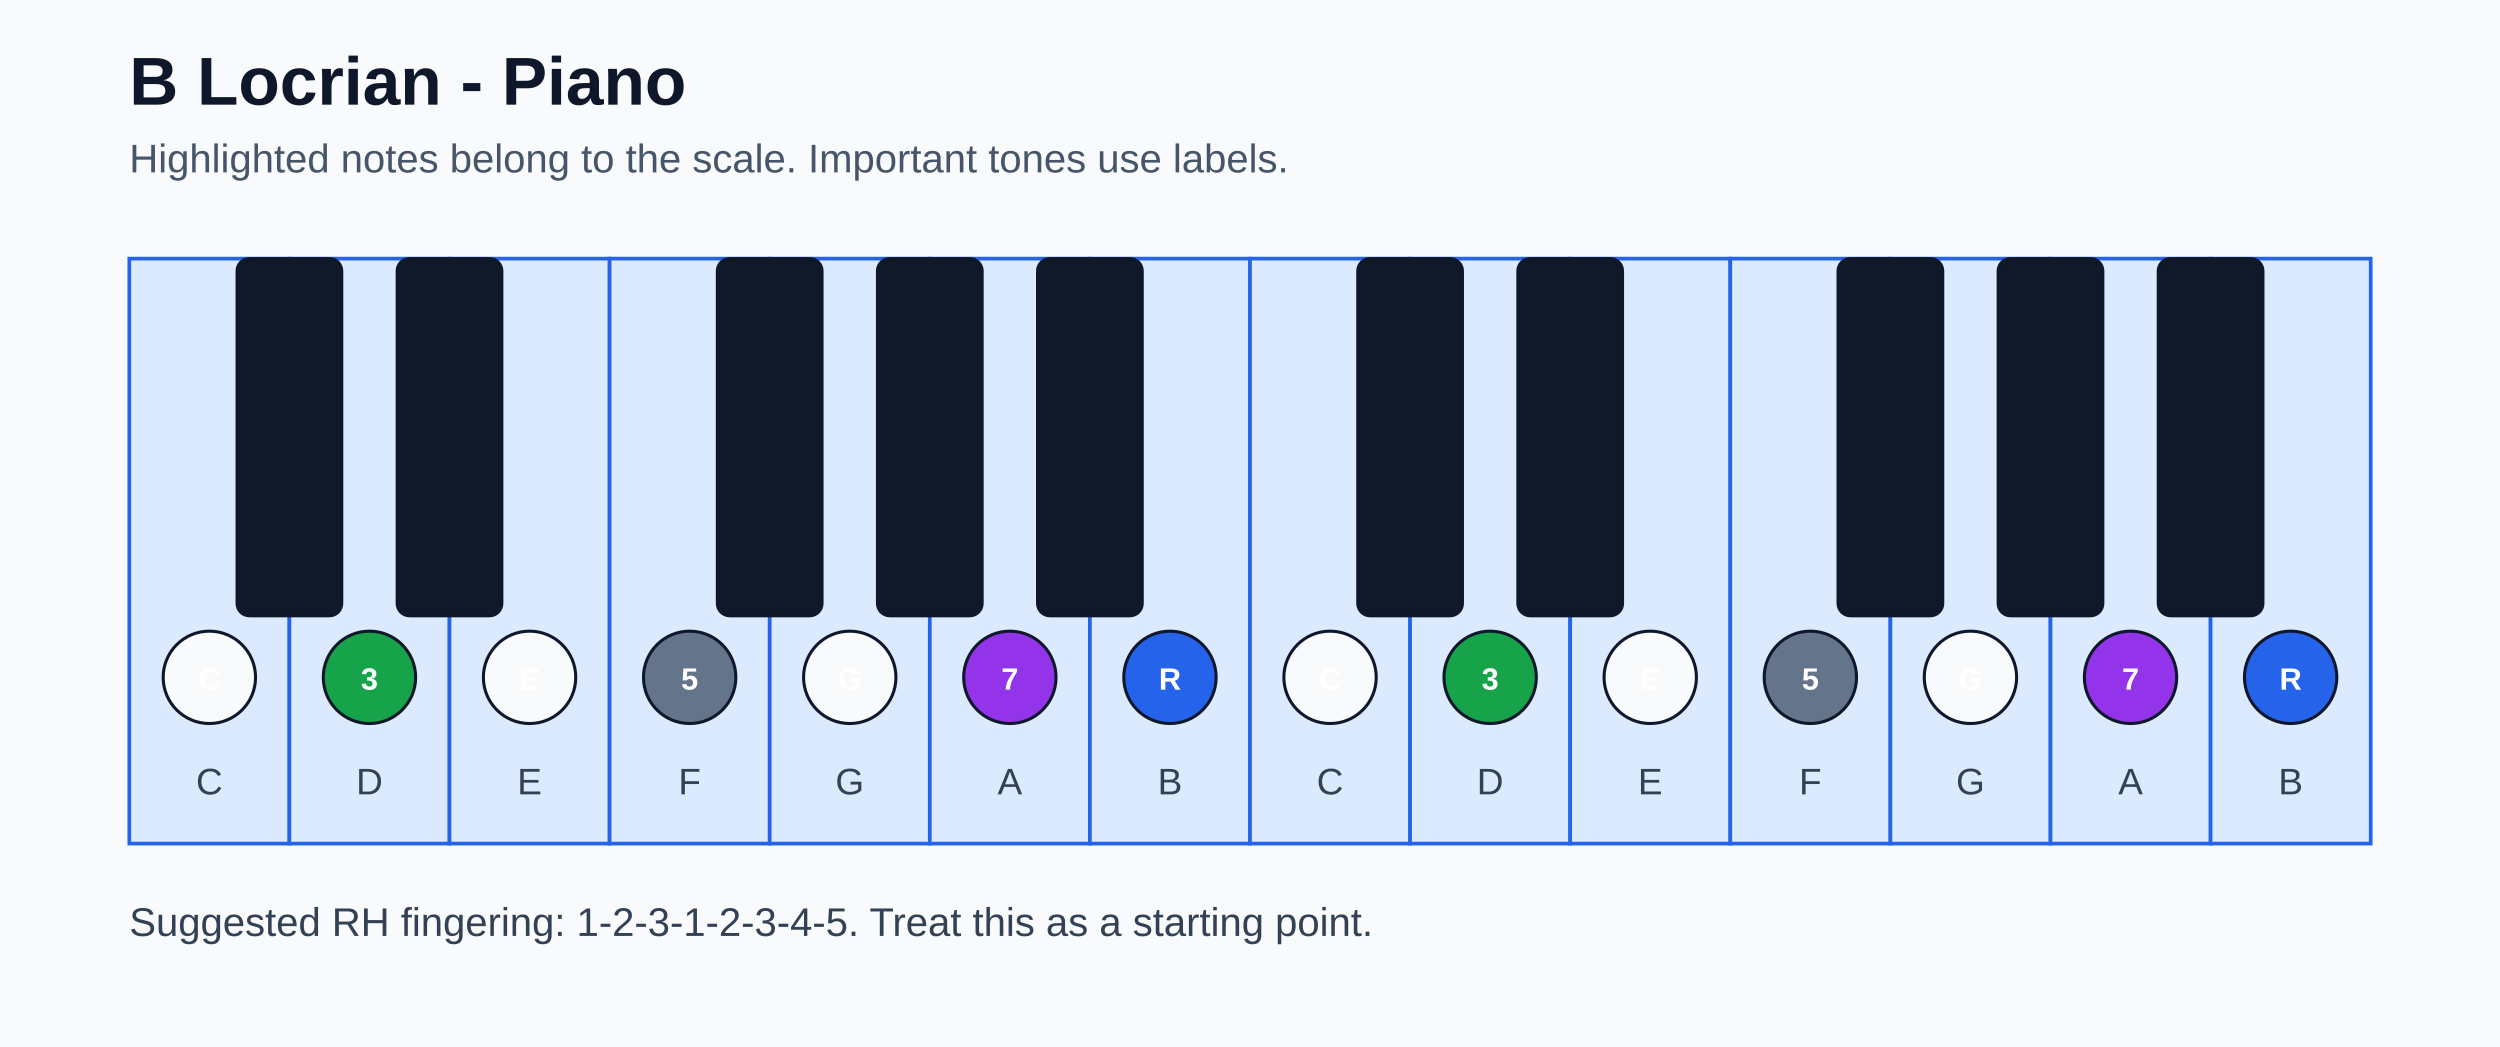
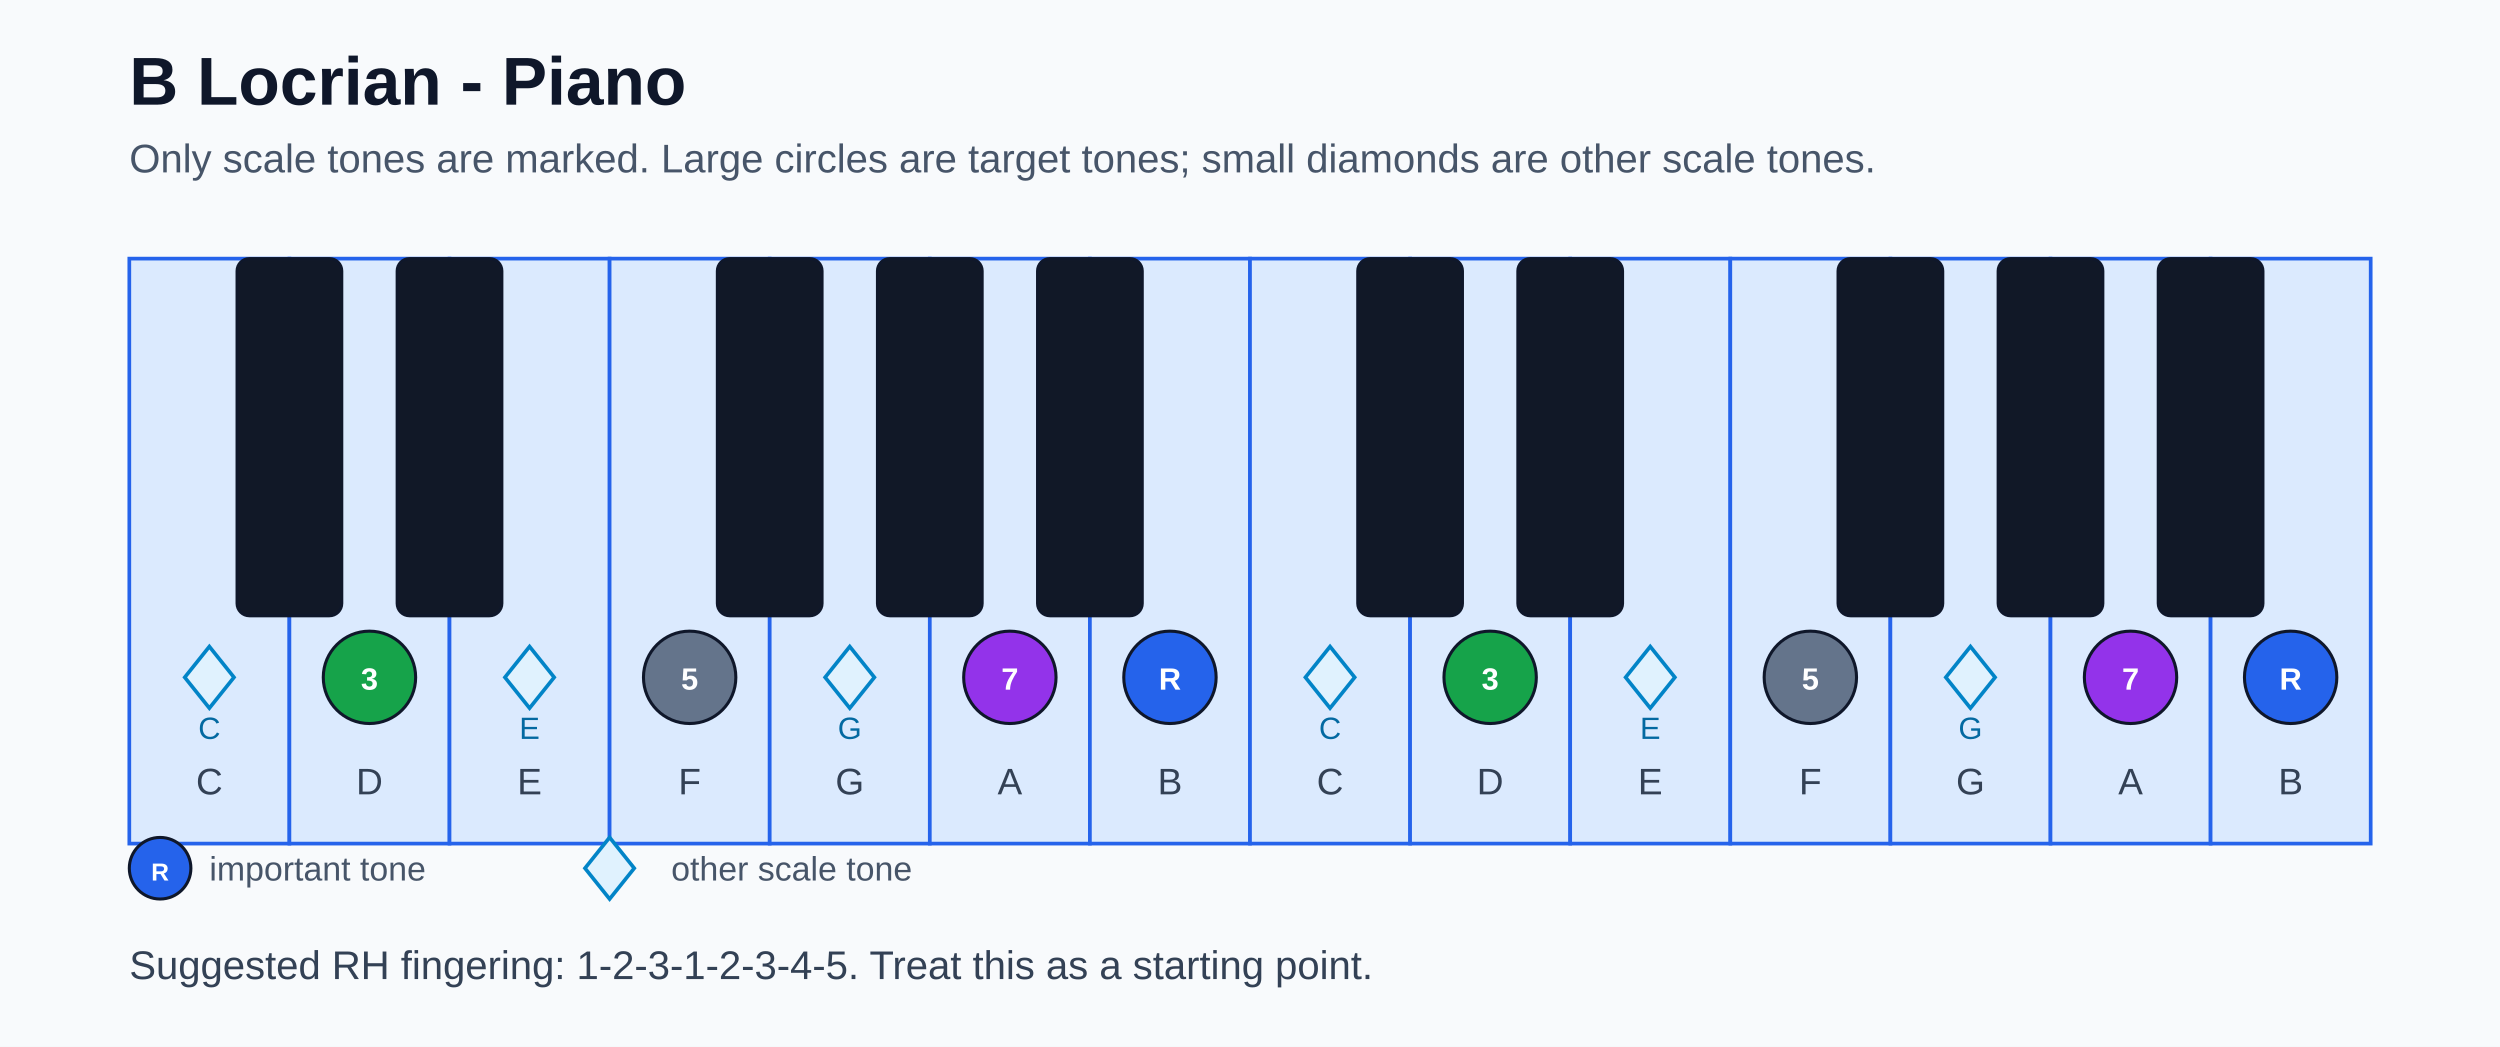
<svg xmlns="http://www.w3.org/2000/svg" width="812" height="340" viewBox="0 0 812 340">
  <rect width="100%" height="100%" fill="#f8fafc" />
  <text x="42" y="34" font-family="Arial, sans-serif" font-size="22" font-weight="700" fill="#0f172a">B Locrian - Piano</text>
-   <text x="42" y="56" font-family="Arial, sans-serif" font-size="13" fill="#475569">Highlighted notes belong to the scale. Important tones use labels.</text>
+   <text x="42" y="56" font-family="Arial, sans-serif" font-size="13" fill="#475569">Only scale tones are marked. Large circles are target tones; small diamonds are other scale tones.</text>
  <rect x="42" y="84" width="52" height="190" fill="#dbeafe" stroke="#2563eb" stroke-width="1.2" />
  <text x="68.0" y="258" text-anchor="middle" font-family="Arial, sans-serif" font-size="12" fill="#334155">C</text>
-   <circle cx="68.0" cy="220" r="15" fill="#f8fafc" stroke="#0f172a" stroke-width="1" />
-   <text x="68.0" y="224" text-anchor="middle" font-family="Arial, sans-serif" font-size="10" font-weight="700" fill="#ffffff">C</text>
+   <polygon points="68.0,210 76.0,220 68.0,230 60.0,220" fill="#e0f2fe" stroke="#0284c7" stroke-width="1.2" />
+   <text x="68.0" y="240" text-anchor="middle" font-family="Arial, sans-serif" font-size="10" fill="#0369a1">C</text>
  <rect x="94" y="84" width="52" height="190" fill="#dbeafe" stroke="#2563eb" stroke-width="1.2" />
  <text x="120.0" y="258" text-anchor="middle" font-family="Arial, sans-serif" font-size="12" fill="#334155">D</text>
  <circle cx="120.0" cy="220" r="15" fill="#16a34a" stroke="#0f172a" stroke-width="1" />
  <text x="120.0" y="224" text-anchor="middle" font-family="Arial, sans-serif" font-size="10" font-weight="700" fill="#ffffff">3</text>
  <rect x="146" y="84" width="52" height="190" fill="#dbeafe" stroke="#2563eb" stroke-width="1.2" />
  <text x="172.0" y="258" text-anchor="middle" font-family="Arial, sans-serif" font-size="12" fill="#334155">E</text>
-   <circle cx="172.0" cy="220" r="15" fill="#f8fafc" stroke="#0f172a" stroke-width="1" />
-   <text x="172.0" y="224" text-anchor="middle" font-family="Arial, sans-serif" font-size="10" font-weight="700" fill="#ffffff">E</text>
+   <polygon points="172.0,210 180.0,220 172.0,230 164.0,220" fill="#e0f2fe" stroke="#0284c7" stroke-width="1.2" />
+   <text x="172.0" y="240" text-anchor="middle" font-family="Arial, sans-serif" font-size="10" fill="#0369a1">E</text>
  <rect x="198" y="84" width="52" height="190" fill="#dbeafe" stroke="#2563eb" stroke-width="1.2" />
  <text x="224.0" y="258" text-anchor="middle" font-family="Arial, sans-serif" font-size="12" fill="#334155">F</text>
  <circle cx="224.0" cy="220" r="15" fill="#64748b" stroke="#0f172a" stroke-width="1" />
  <text x="224.0" y="224" text-anchor="middle" font-family="Arial, sans-serif" font-size="10" font-weight="700" fill="#ffffff">5</text>
  <rect x="250" y="84" width="52" height="190" fill="#dbeafe" stroke="#2563eb" stroke-width="1.2" />
  <text x="276.0" y="258" text-anchor="middle" font-family="Arial, sans-serif" font-size="12" fill="#334155">G</text>
-   <circle cx="276.0" cy="220" r="15" fill="#f8fafc" stroke="#0f172a" stroke-width="1" />
-   <text x="276.0" y="224" text-anchor="middle" font-family="Arial, sans-serif" font-size="10" font-weight="700" fill="#ffffff">G</text>
+   <polygon points="276.0,210 284.0,220 276.0,230 268.0,220" fill="#e0f2fe" stroke="#0284c7" stroke-width="1.2" />
+   <text x="276.0" y="240" text-anchor="middle" font-family="Arial, sans-serif" font-size="10" fill="#0369a1">G</text>
  <rect x="302" y="84" width="52" height="190" fill="#dbeafe" stroke="#2563eb" stroke-width="1.2" />
  <text x="328.0" y="258" text-anchor="middle" font-family="Arial, sans-serif" font-size="12" fill="#334155">A</text>
  <circle cx="328.0" cy="220" r="15" fill="#9333ea" stroke="#0f172a" stroke-width="1" />
  <text x="328.0" y="224" text-anchor="middle" font-family="Arial, sans-serif" font-size="10" font-weight="700" fill="#ffffff">7</text>
  <rect x="354" y="84" width="52" height="190" fill="#dbeafe" stroke="#2563eb" stroke-width="1.2" />
  <text x="380.0" y="258" text-anchor="middle" font-family="Arial, sans-serif" font-size="12" fill="#334155">B</text>
  <circle cx="380.0" cy="220" r="15" fill="#2563eb" stroke="#0f172a" stroke-width="1" />
  <text x="380.0" y="224" text-anchor="middle" font-family="Arial, sans-serif" font-size="10" font-weight="700" fill="#ffffff">R</text>
  <rect x="406" y="84" width="52" height="190" fill="#dbeafe" stroke="#2563eb" stroke-width="1.2" />
  <text x="432.0" y="258" text-anchor="middle" font-family="Arial, sans-serif" font-size="12" fill="#334155">C</text>
-   <circle cx="432.0" cy="220" r="15" fill="#f8fafc" stroke="#0f172a" stroke-width="1" />
-   <text x="432.0" y="224" text-anchor="middle" font-family="Arial, sans-serif" font-size="10" font-weight="700" fill="#ffffff">C</text>
+   <polygon points="432.0,210 440.0,220 432.0,230 424.0,220" fill="#e0f2fe" stroke="#0284c7" stroke-width="1.2" />
+   <text x="432.0" y="240" text-anchor="middle" font-family="Arial, sans-serif" font-size="10" fill="#0369a1">C</text>
  <rect x="458" y="84" width="52" height="190" fill="#dbeafe" stroke="#2563eb" stroke-width="1.2" />
  <text x="484.0" y="258" text-anchor="middle" font-family="Arial, sans-serif" font-size="12" fill="#334155">D</text>
  <circle cx="484.0" cy="220" r="15" fill="#16a34a" stroke="#0f172a" stroke-width="1" />
  <text x="484.0" y="224" text-anchor="middle" font-family="Arial, sans-serif" font-size="10" font-weight="700" fill="#ffffff">3</text>
  <rect x="510" y="84" width="52" height="190" fill="#dbeafe" stroke="#2563eb" stroke-width="1.2" />
  <text x="536.0" y="258" text-anchor="middle" font-family="Arial, sans-serif" font-size="12" fill="#334155">E</text>
-   <circle cx="536.0" cy="220" r="15" fill="#f8fafc" stroke="#0f172a" stroke-width="1" />
-   <text x="536.0" y="224" text-anchor="middle" font-family="Arial, sans-serif" font-size="10" font-weight="700" fill="#ffffff">E</text>
+   <polygon points="536.0,210 544.0,220 536.0,230 528.0,220" fill="#e0f2fe" stroke="#0284c7" stroke-width="1.2" />
+   <text x="536.0" y="240" text-anchor="middle" font-family="Arial, sans-serif" font-size="10" fill="#0369a1">E</text>
  <rect x="562" y="84" width="52" height="190" fill="#dbeafe" stroke="#2563eb" stroke-width="1.2" />
  <text x="588.0" y="258" text-anchor="middle" font-family="Arial, sans-serif" font-size="12" fill="#334155">F</text>
  <circle cx="588.0" cy="220" r="15" fill="#64748b" stroke="#0f172a" stroke-width="1" />
  <text x="588.0" y="224" text-anchor="middle" font-family="Arial, sans-serif" font-size="10" font-weight="700" fill="#ffffff">5</text>
  <rect x="614" y="84" width="52" height="190" fill="#dbeafe" stroke="#2563eb" stroke-width="1.2" />
  <text x="640.0" y="258" text-anchor="middle" font-family="Arial, sans-serif" font-size="12" fill="#334155">G</text>
-   <circle cx="640.0" cy="220" r="15" fill="#f8fafc" stroke="#0f172a" stroke-width="1" />
-   <text x="640.0" y="224" text-anchor="middle" font-family="Arial, sans-serif" font-size="10" font-weight="700" fill="#ffffff">G</text>
+   <polygon points="640.0,210 648.0,220 640.0,230 632.0,220" fill="#e0f2fe" stroke="#0284c7" stroke-width="1.2" />
+   <text x="640.0" y="240" text-anchor="middle" font-family="Arial, sans-serif" font-size="10" fill="#0369a1">G</text>
  <rect x="666" y="84" width="52" height="190" fill="#dbeafe" stroke="#2563eb" stroke-width="1.2" />
  <text x="692.0" y="258" text-anchor="middle" font-family="Arial, sans-serif" font-size="12" fill="#334155">A</text>
  <circle cx="692.0" cy="220" r="15" fill="#9333ea" stroke="#0f172a" stroke-width="1" />
  <text x="692.0" y="224" text-anchor="middle" font-family="Arial, sans-serif" font-size="10" font-weight="700" fill="#ffffff">7</text>
  <rect x="718" y="84" width="52" height="190" fill="#dbeafe" stroke="#2563eb" stroke-width="1.2" />
  <text x="744.0" y="258" text-anchor="middle" font-family="Arial, sans-serif" font-size="12" fill="#334155">B</text>
  <circle cx="744.0" cy="220" r="15" fill="#2563eb" stroke="#0f172a" stroke-width="1" />
  <text x="744.0" y="224" text-anchor="middle" font-family="Arial, sans-serif" font-size="10" font-weight="700" fill="#ffffff">R</text>
  <rect x="77.0" y="84" width="34" height="116" rx="4" fill="#111827" stroke="#0f172a" stroke-width="1" />
  <rect x="129.0" y="84" width="34" height="116" rx="4" fill="#111827" stroke="#0f172a" stroke-width="1" />
  <rect x="233.0" y="84" width="34" height="116" rx="4" fill="#111827" stroke="#0f172a" stroke-width="1" />
  <rect x="285.0" y="84" width="34" height="116" rx="4" fill="#111827" stroke="#0f172a" stroke-width="1" />
  <rect x="337.0" y="84" width="34" height="116" rx="4" fill="#111827" stroke="#0f172a" stroke-width="1" />
  <rect x="441.0" y="84" width="34" height="116" rx="4" fill="#111827" stroke="#0f172a" stroke-width="1" />
  <rect x="493.0" y="84" width="34" height="116" rx="4" fill="#111827" stroke="#0f172a" stroke-width="1" />
  <rect x="597.0" y="84" width="34" height="116" rx="4" fill="#111827" stroke="#0f172a" stroke-width="1" />
  <rect x="649.0" y="84" width="34" height="116" rx="4" fill="#111827" stroke="#0f172a" stroke-width="1" />
  <rect x="701.0" y="84" width="34" height="116" rx="4" fill="#111827" stroke="#0f172a" stroke-width="1" />
-   <text x="42" y="304" font-family="Arial, sans-serif" font-size="13" fill="#334155">Suggested RH fingering: 1-2-3-1-2-3-4-5. Treat this as a starting point.</text>
+   <circle cx="52" cy="282" r="10" fill="#2563eb" stroke="#0f172a" stroke-width="1" />
+   <text x="52" y="286" text-anchor="middle" font-family="Arial, sans-serif" font-size="8" font-weight="700" fill="#ffffff">R</text>
+   <text x="68" y="286" font-family="Arial, sans-serif" font-size="11" fill="#475569">important tone</text>
+   <polygon points="198,272 206,282 198,292 190,282" fill="#e0f2fe" stroke="#0284c7" stroke-width="1.2" />
+   <text x="218" y="286" font-family="Arial, sans-serif" font-size="11" fill="#475569">other scale tone</text>
+   <text x="42" y="318" font-family="Arial, sans-serif" font-size="13" fill="#334155">Suggested RH fingering: 1-2-3-1-2-3-4-5. Treat this as a starting point.</text>
</svg>
